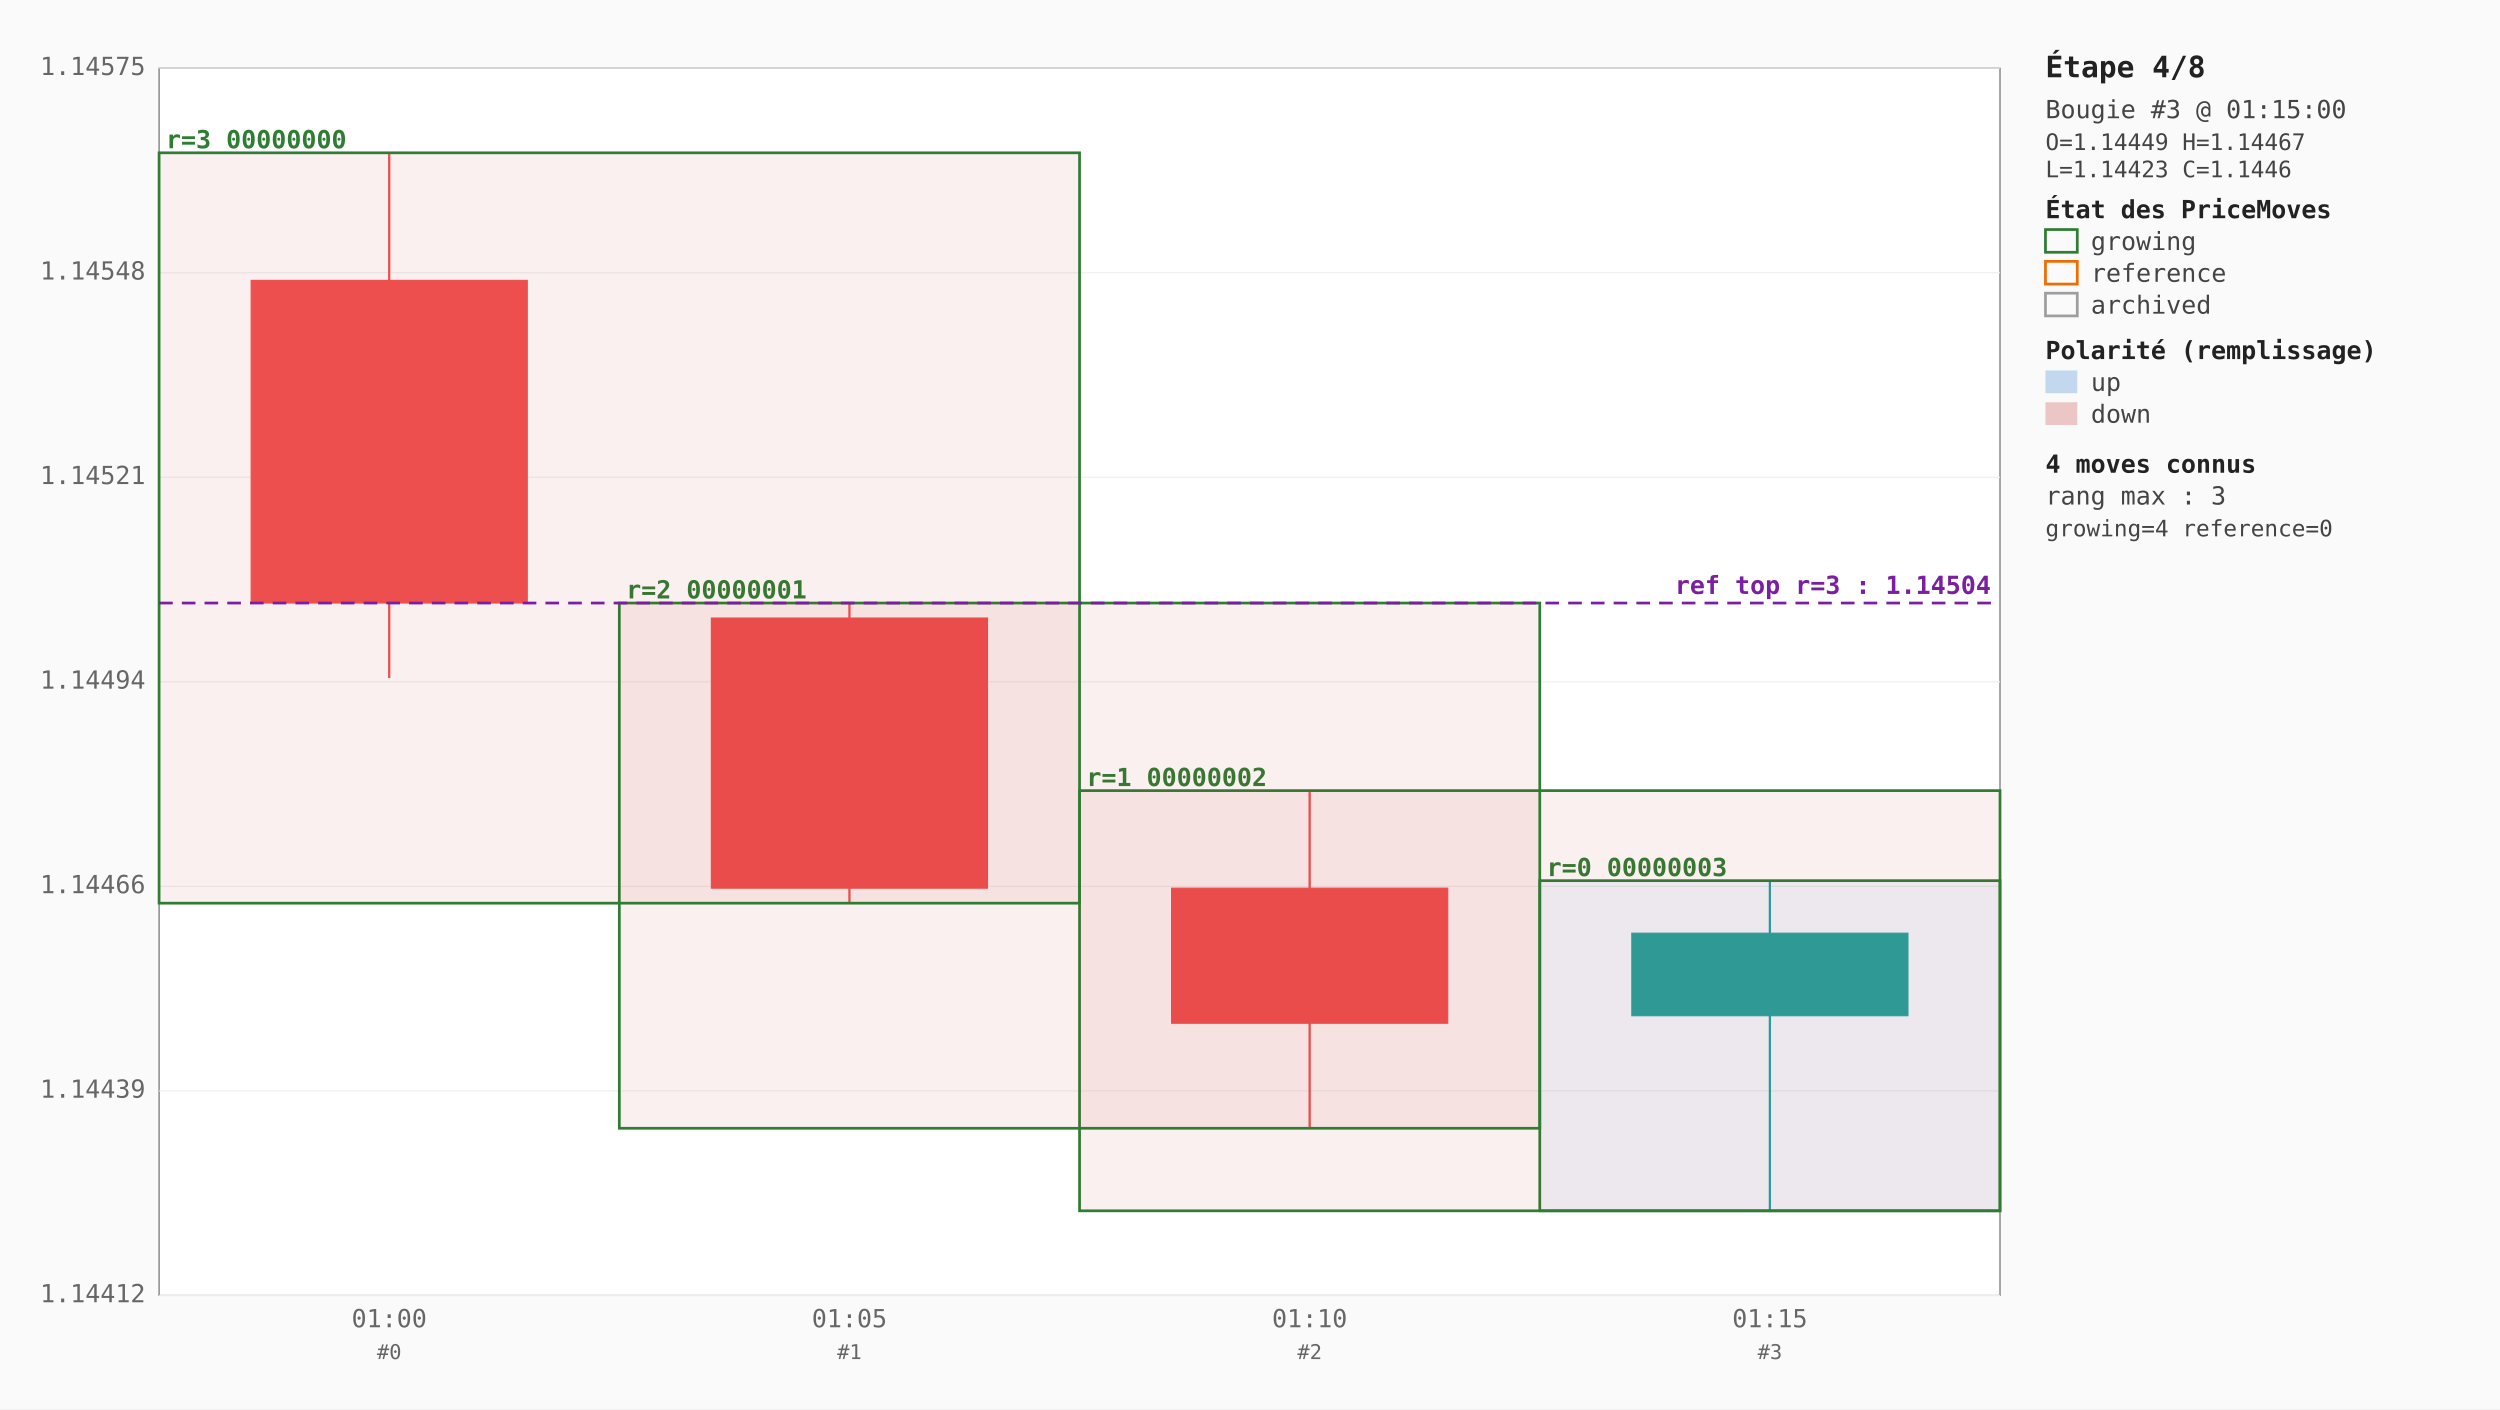
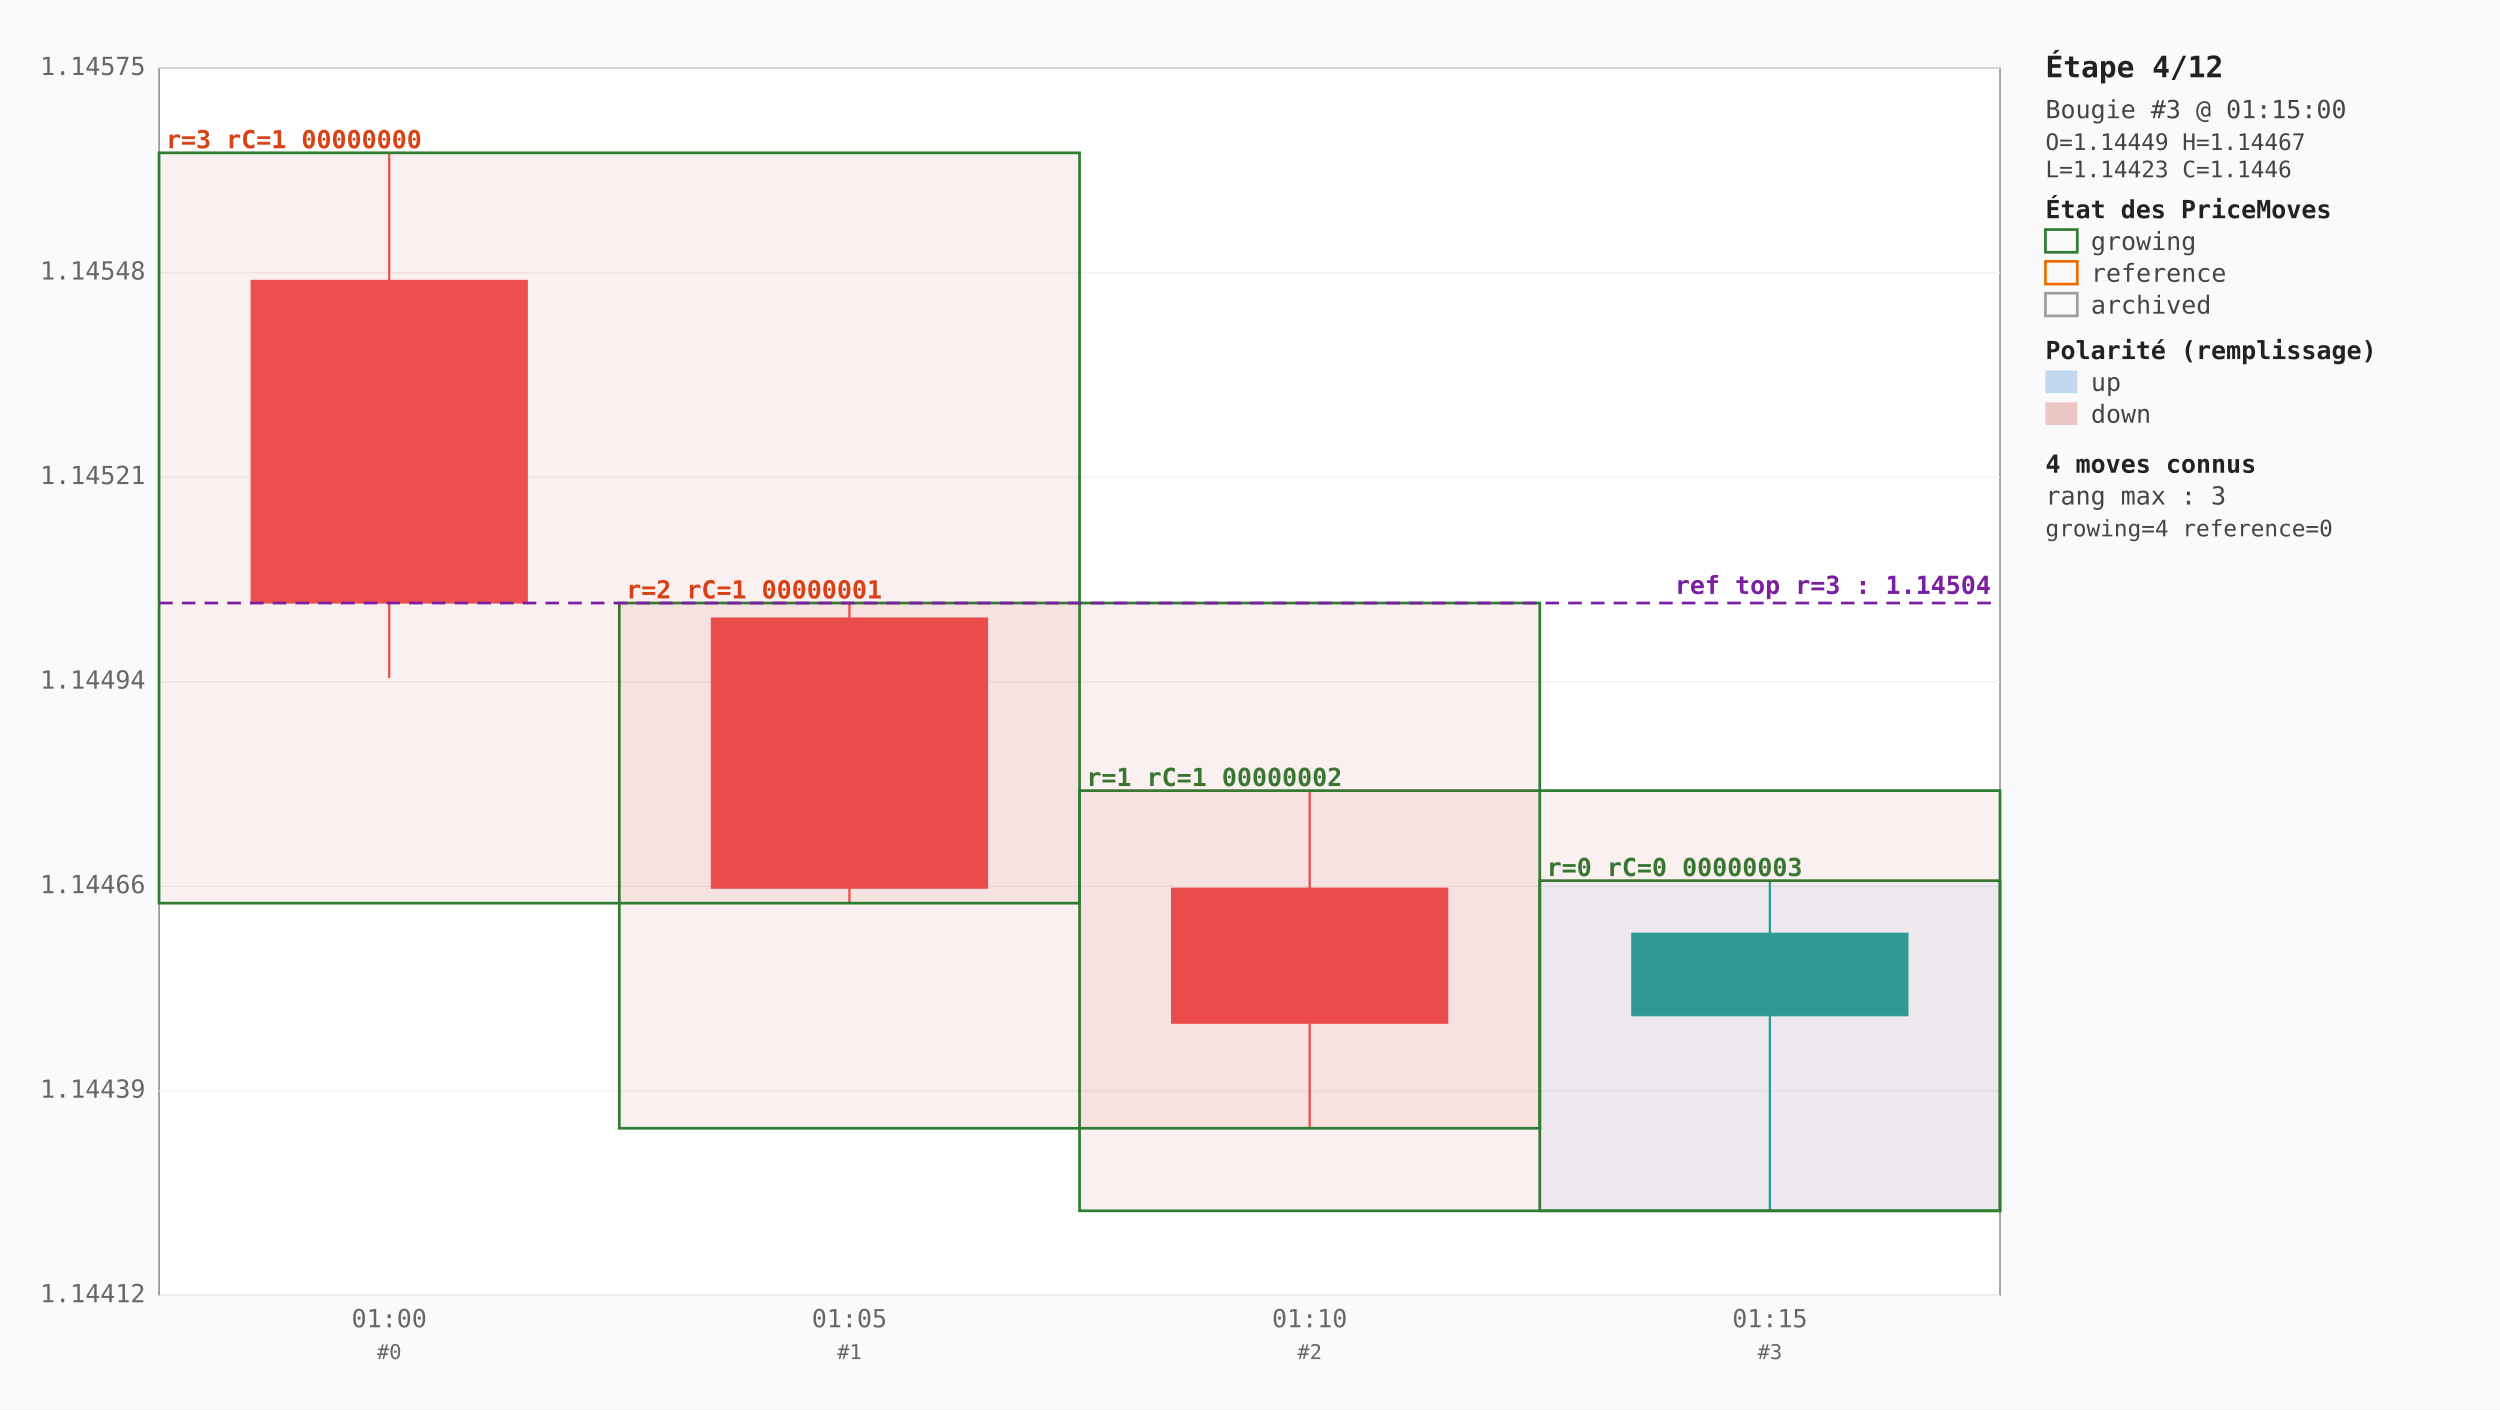
<svg xmlns="http://www.w3.org/2000/svg" width="1100" height="620" viewBox="0 0 1100 620" font-family="ui-monospace, SFMono-Regular, Menlo, monospace" font-size="11">
  <rect x="0" y="0" width="1100" height="620" fill="#fafafa" />
  <rect x="70" y="30" width="810" height="540" fill="white" stroke="#666" stroke-width="0.5" />
  <line x1="70" y1="570" x2="880" y2="570" stroke="#eee" stroke-width="0.5" />
  <text x="64" y="573" text-anchor="end" fill="#666">1.14412</text>
  <line x1="70" y1="480" x2="880" y2="480" stroke="#eee" stroke-width="0.5" />
  <text x="64" y="483" text-anchor="end" fill="#666">1.14439</text>
  <line x1="70" y1="390" x2="880" y2="390" stroke="#eee" stroke-width="0.5" />
  <text x="64" y="393" text-anchor="end" fill="#666">1.14466</text>
  <line x1="70" y1="300" x2="880" y2="300" stroke="#eee" stroke-width="0.5" />
  <text x="64" y="303" text-anchor="end" fill="#666">1.14494</text>
  <line x1="70" y1="210" x2="880" y2="210" stroke="#eee" stroke-width="0.5" />
  <text x="64" y="213" text-anchor="end" fill="#666">1.14521</text>
  <line x1="70" y1="120" x2="880" y2="120" stroke="#eee" stroke-width="0.5" />
  <text x="64" y="123" text-anchor="end" fill="#666">1.14548</text>
  <line x1="70" y1="30" x2="880" y2="30" stroke="#eee" stroke-width="0.5" />
  <text x="64" y="33" text-anchor="end" fill="#666">1.14575</text>
  <text x="171.25" y="584" text-anchor="middle" fill="#666">01:00</text>
  <text x="171.25" y="598" text-anchor="middle" fill="#666" font-size="9">#0</text>
  <text x="373.75" y="584" text-anchor="middle" fill="#666">01:05</text>
  <text x="373.75" y="598" text-anchor="middle" fill="#666" font-size="9">#1</text>
  <text x="576.25" y="584" text-anchor="middle" fill="#666">01:10</text>
  <text x="576.25" y="598" text-anchor="middle" fill="#666" font-size="9">#2</text>
  <text x="778.75" y="584" text-anchor="middle" fill="#666">01:15</text>
  <text x="778.75" y="598" text-anchor="middle" fill="#666" font-size="9">#3</text>
  <line x1="171.25" y1="67.241" x2="171.25" y2="298.349" stroke="#ef5350" stroke-width="1" />
  <rect x="110.5" y="123.368" width="121.5" height="141.966" fill="#ef5350" stroke="#ef5350" stroke-width="0.5" />
  <line x1="373.75" y1="265.334" x2="373.75" y2="397.395" stroke="#ef5350" stroke-width="1" />
  <rect x="313" y="271.937" width="121.5" height="118.855" fill="#ef5350" stroke="#ef5350" stroke-width="0.5" />
  <line x1="576.25" y1="347.872" x2="576.25" y2="496.442" stroke="#ef5350" stroke-width="1" />
  <rect x="515.5" y="390.792" width="121.5" height="59.428" fill="#ef5350" stroke="#ef5350" stroke-width="0.5" />
  <line x1="778.75" y1="387.491" x2="778.75" y2="532.759" stroke="#26a69a" stroke-width="1" />
  <rect x="718" y="410.602" width="121.5" height="36.317" fill="#26a69a" stroke="#26a69a" stroke-width="0.5" />
  <rect x="677.501" y="387.491" width="202.499" height="145.268" fill="#1976d2" fill-opacity="0.07" stroke="#2e7d32" stroke-width="1.2" stroke-dasharray="none" />
-   <text x="680.501" y="385.491" fill="#2e7d32" font-weight="600">r=0 00000003</text>
+   <text x="680.501" y="385.491" fill="#2e7d32" font-weight="600">r=0 rC=0 00000003</text>
  <rect x="475" y="347.872" width="405" height="184.886" fill="#c62828" fill-opacity="0.07" stroke="#2e7d32" stroke-width="1.2" stroke-dasharray="none" />
-   <text x="478" y="345.872" fill="#2e7d32" font-weight="600">r=1 00000002</text>
+   <text x="478" y="345.872" fill="#2e7d32" font-weight="600">r=1 rC=1 00000002</text>
  <rect x="272.5" y="265.334" width="405" height="231.108" fill="#c62828" fill-opacity="0.07" stroke="#2e7d32" stroke-width="1.2" stroke-dasharray="none" />
-   <text x="275.5" y="263.334" fill="#2e7d32" font-weight="600">r=2 00000001</text>
+   <text x="275.5" y="263.334" fill="#d84315" font-weight="600">r=2 rC=1 00000001</text>
  <rect x="70" y="67.241" width="405" height="330.154" fill="#c62828" fill-opacity="0.07" stroke="#2e7d32" stroke-width="1.2" stroke-dasharray="none" />
-   <text x="73" y="65.241" fill="#2e7d32" font-weight="600">r=3 00000000</text>
+   <text x="73" y="65.241" fill="#d84315" font-weight="600">r=3 rC=1 00000000</text>
  <line x1="70" y1="265.334" x2="880" y2="265.334" stroke="#7b1fa2" stroke-width="1.2" stroke-dasharray="6 4" />
  <text x="876" y="261.334" text-anchor="end" fill="#7b1fa2" font-weight="600">ref top r=3 : 1.14504</text>
-   <text x="900" y="34" font-size="13" font-weight="700" fill="#222">Étape 4/8</text>
+   <text x="900" y="34" font-size="13" font-weight="700" fill="#222">Étape 4/12</text>
  <text x="900" y="52" fill="#444">Bougie #3 @ 01:15:00</text>
  <text x="900" y="66" fill="#444" font-size="10">O=1.14449 H=1.14467</text>
  <text x="900" y="78" fill="#444" font-size="10">L=1.14423 C=1.1446</text>
  <text x="900" y="96" font-weight="600" fill="#222">État des PriceMoves</text>
  <rect x="900" y="101" width="14" height="10" fill="none" stroke="#2e7d32" stroke-width="1.2" />
  <text x="920" y="110" fill="#444">growing</text>
  <rect x="900" y="115" width="14" height="10" fill="none" stroke="#ef6c00" stroke-width="1.2" />
  <text x="920" y="124" fill="#444">reference</text>
  <rect x="900" y="129" width="14" height="10" fill="none" stroke="#9e9e9e" stroke-width="1.2" />
  <text x="920" y="138" fill="#444">archived</text>
  <text x="900" y="158" font-weight="600" fill="#222">Polarité (remplissage)</text>
  <rect x="900" y="163" width="14" height="10" fill="#1976d2" fill-opacity="0.25" />
  <text x="920" y="172" fill="#444">up</text>
  <rect x="900" y="177" width="14" height="10" fill="#c62828" fill-opacity="0.25" />
  <text x="920" y="186" fill="#444">down</text>
  <text x="900" y="208" font-weight="600" fill="#222">4 moves connus</text>
  <text x="900" y="222" fill="#444">rang max : 3</text>
  <text x="900" y="236" fill="#444" font-size="10">growing=4 reference=0</text>
</svg>
